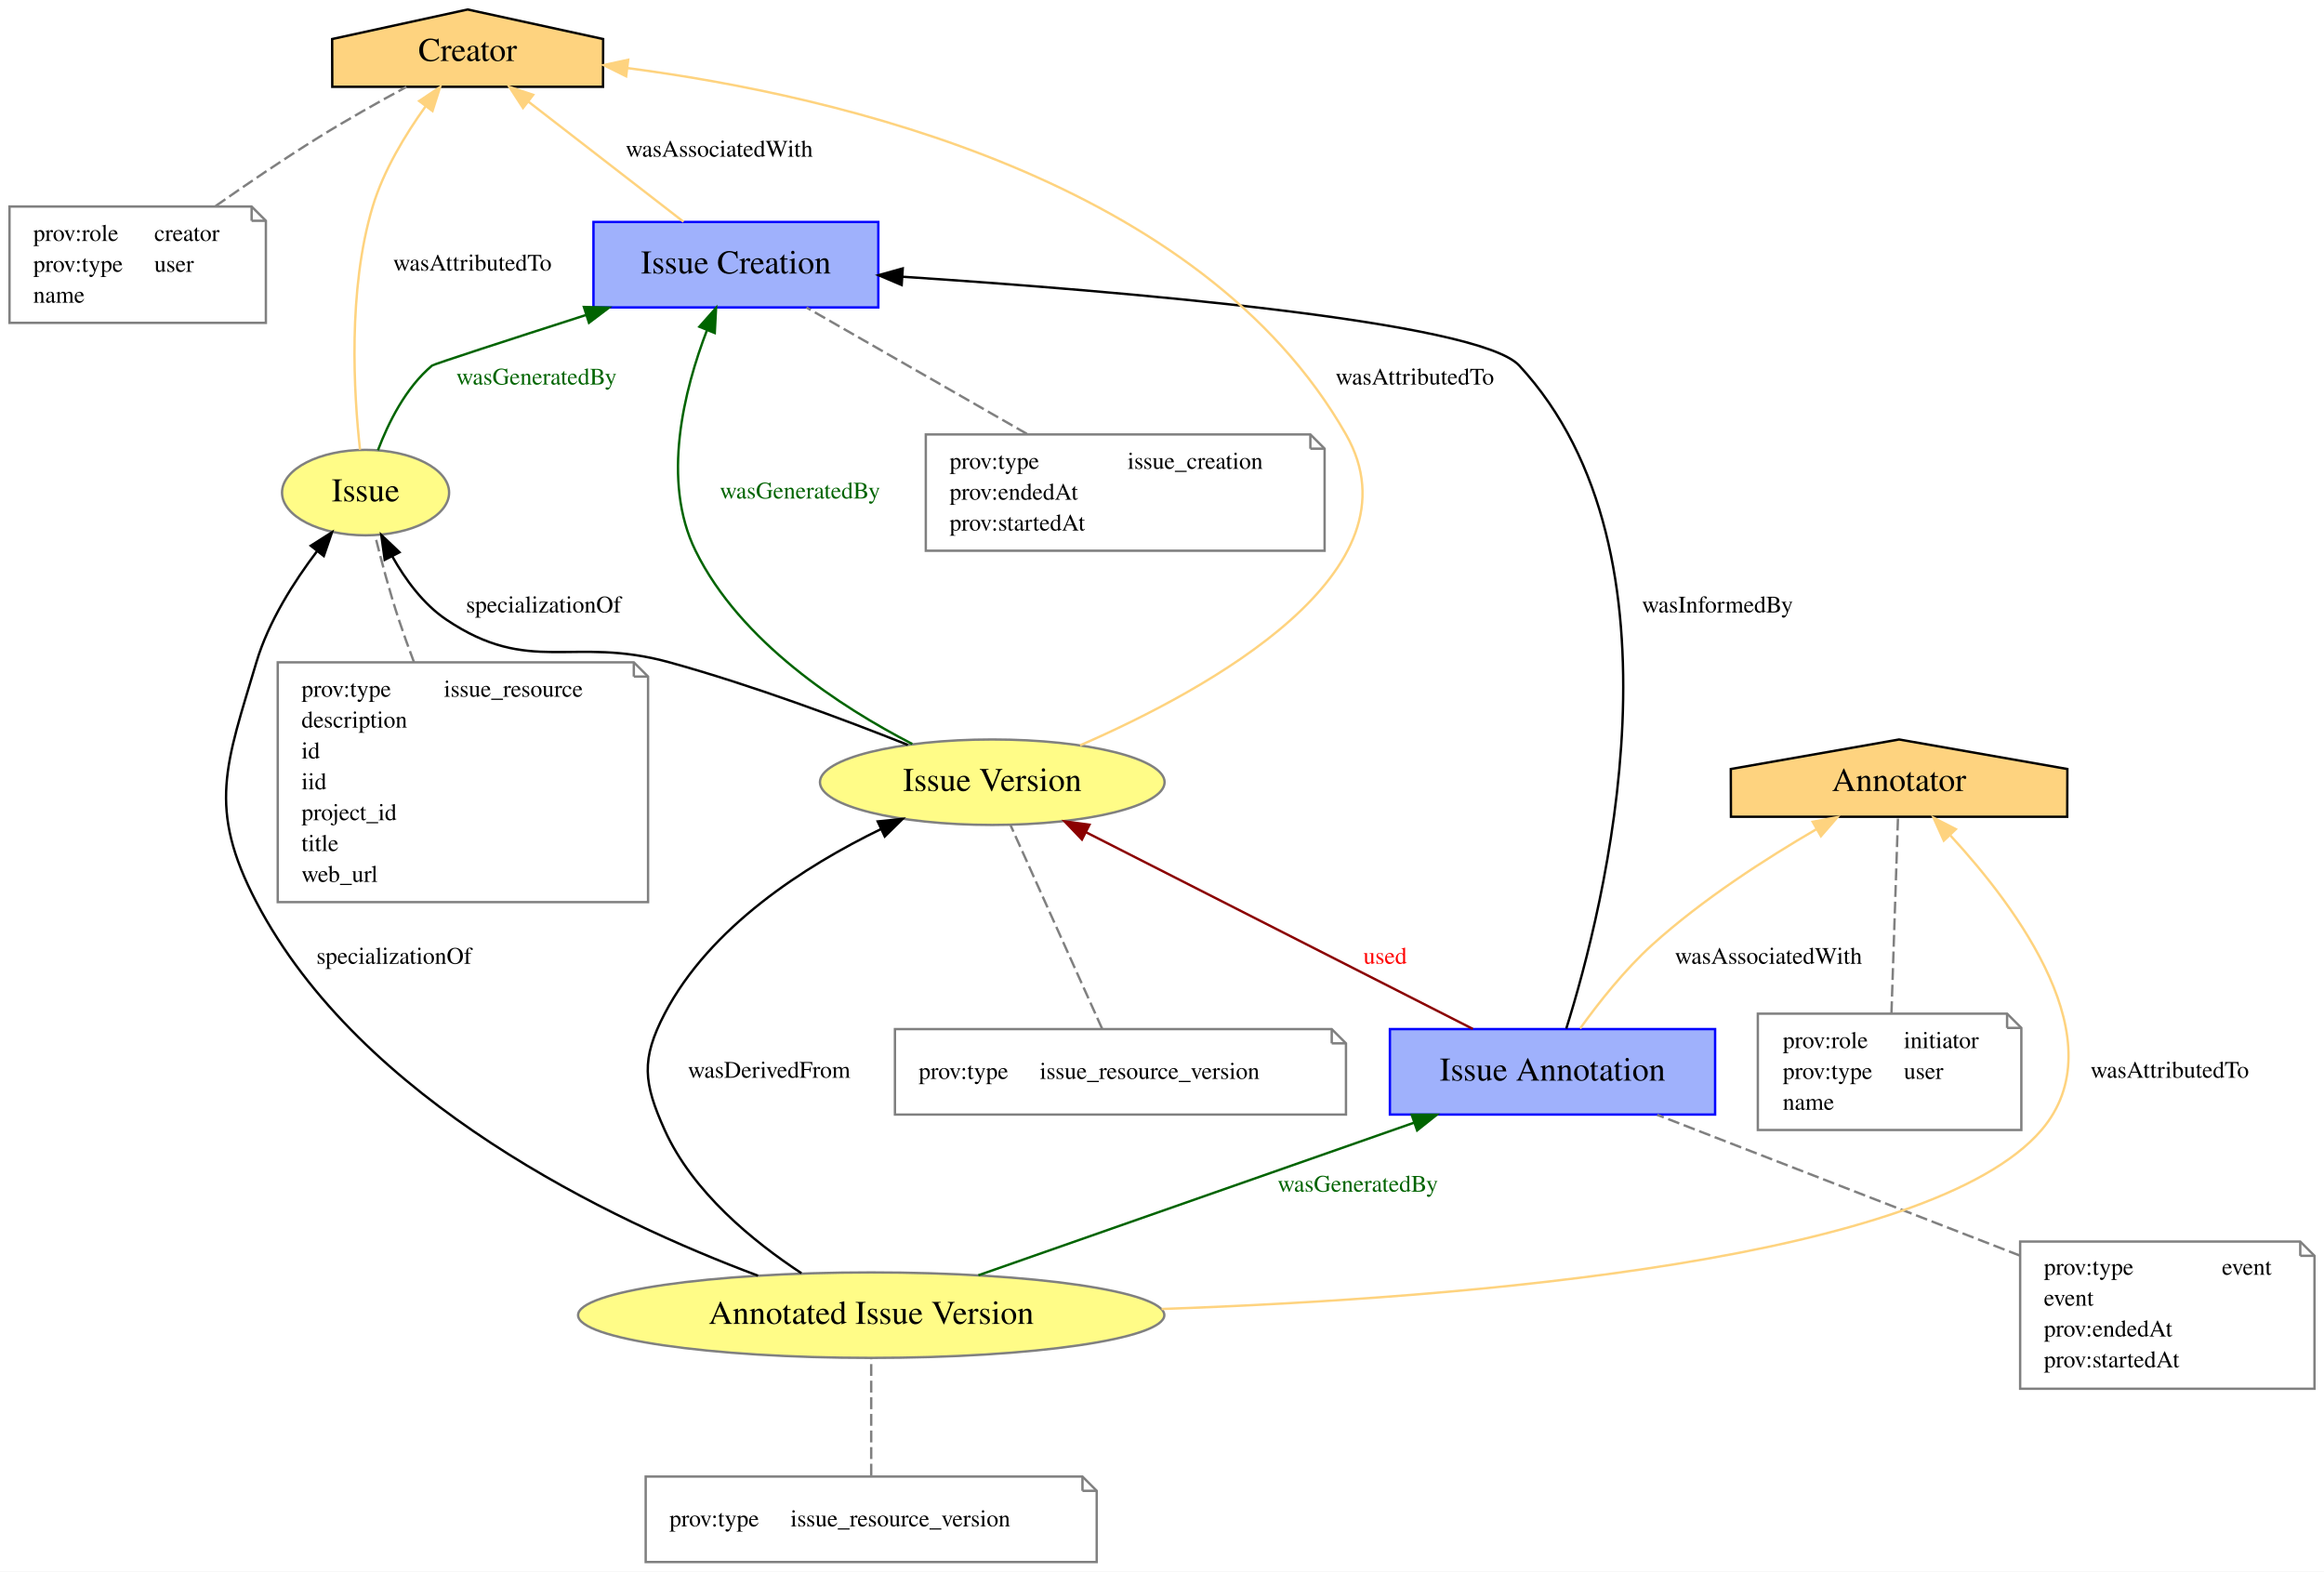
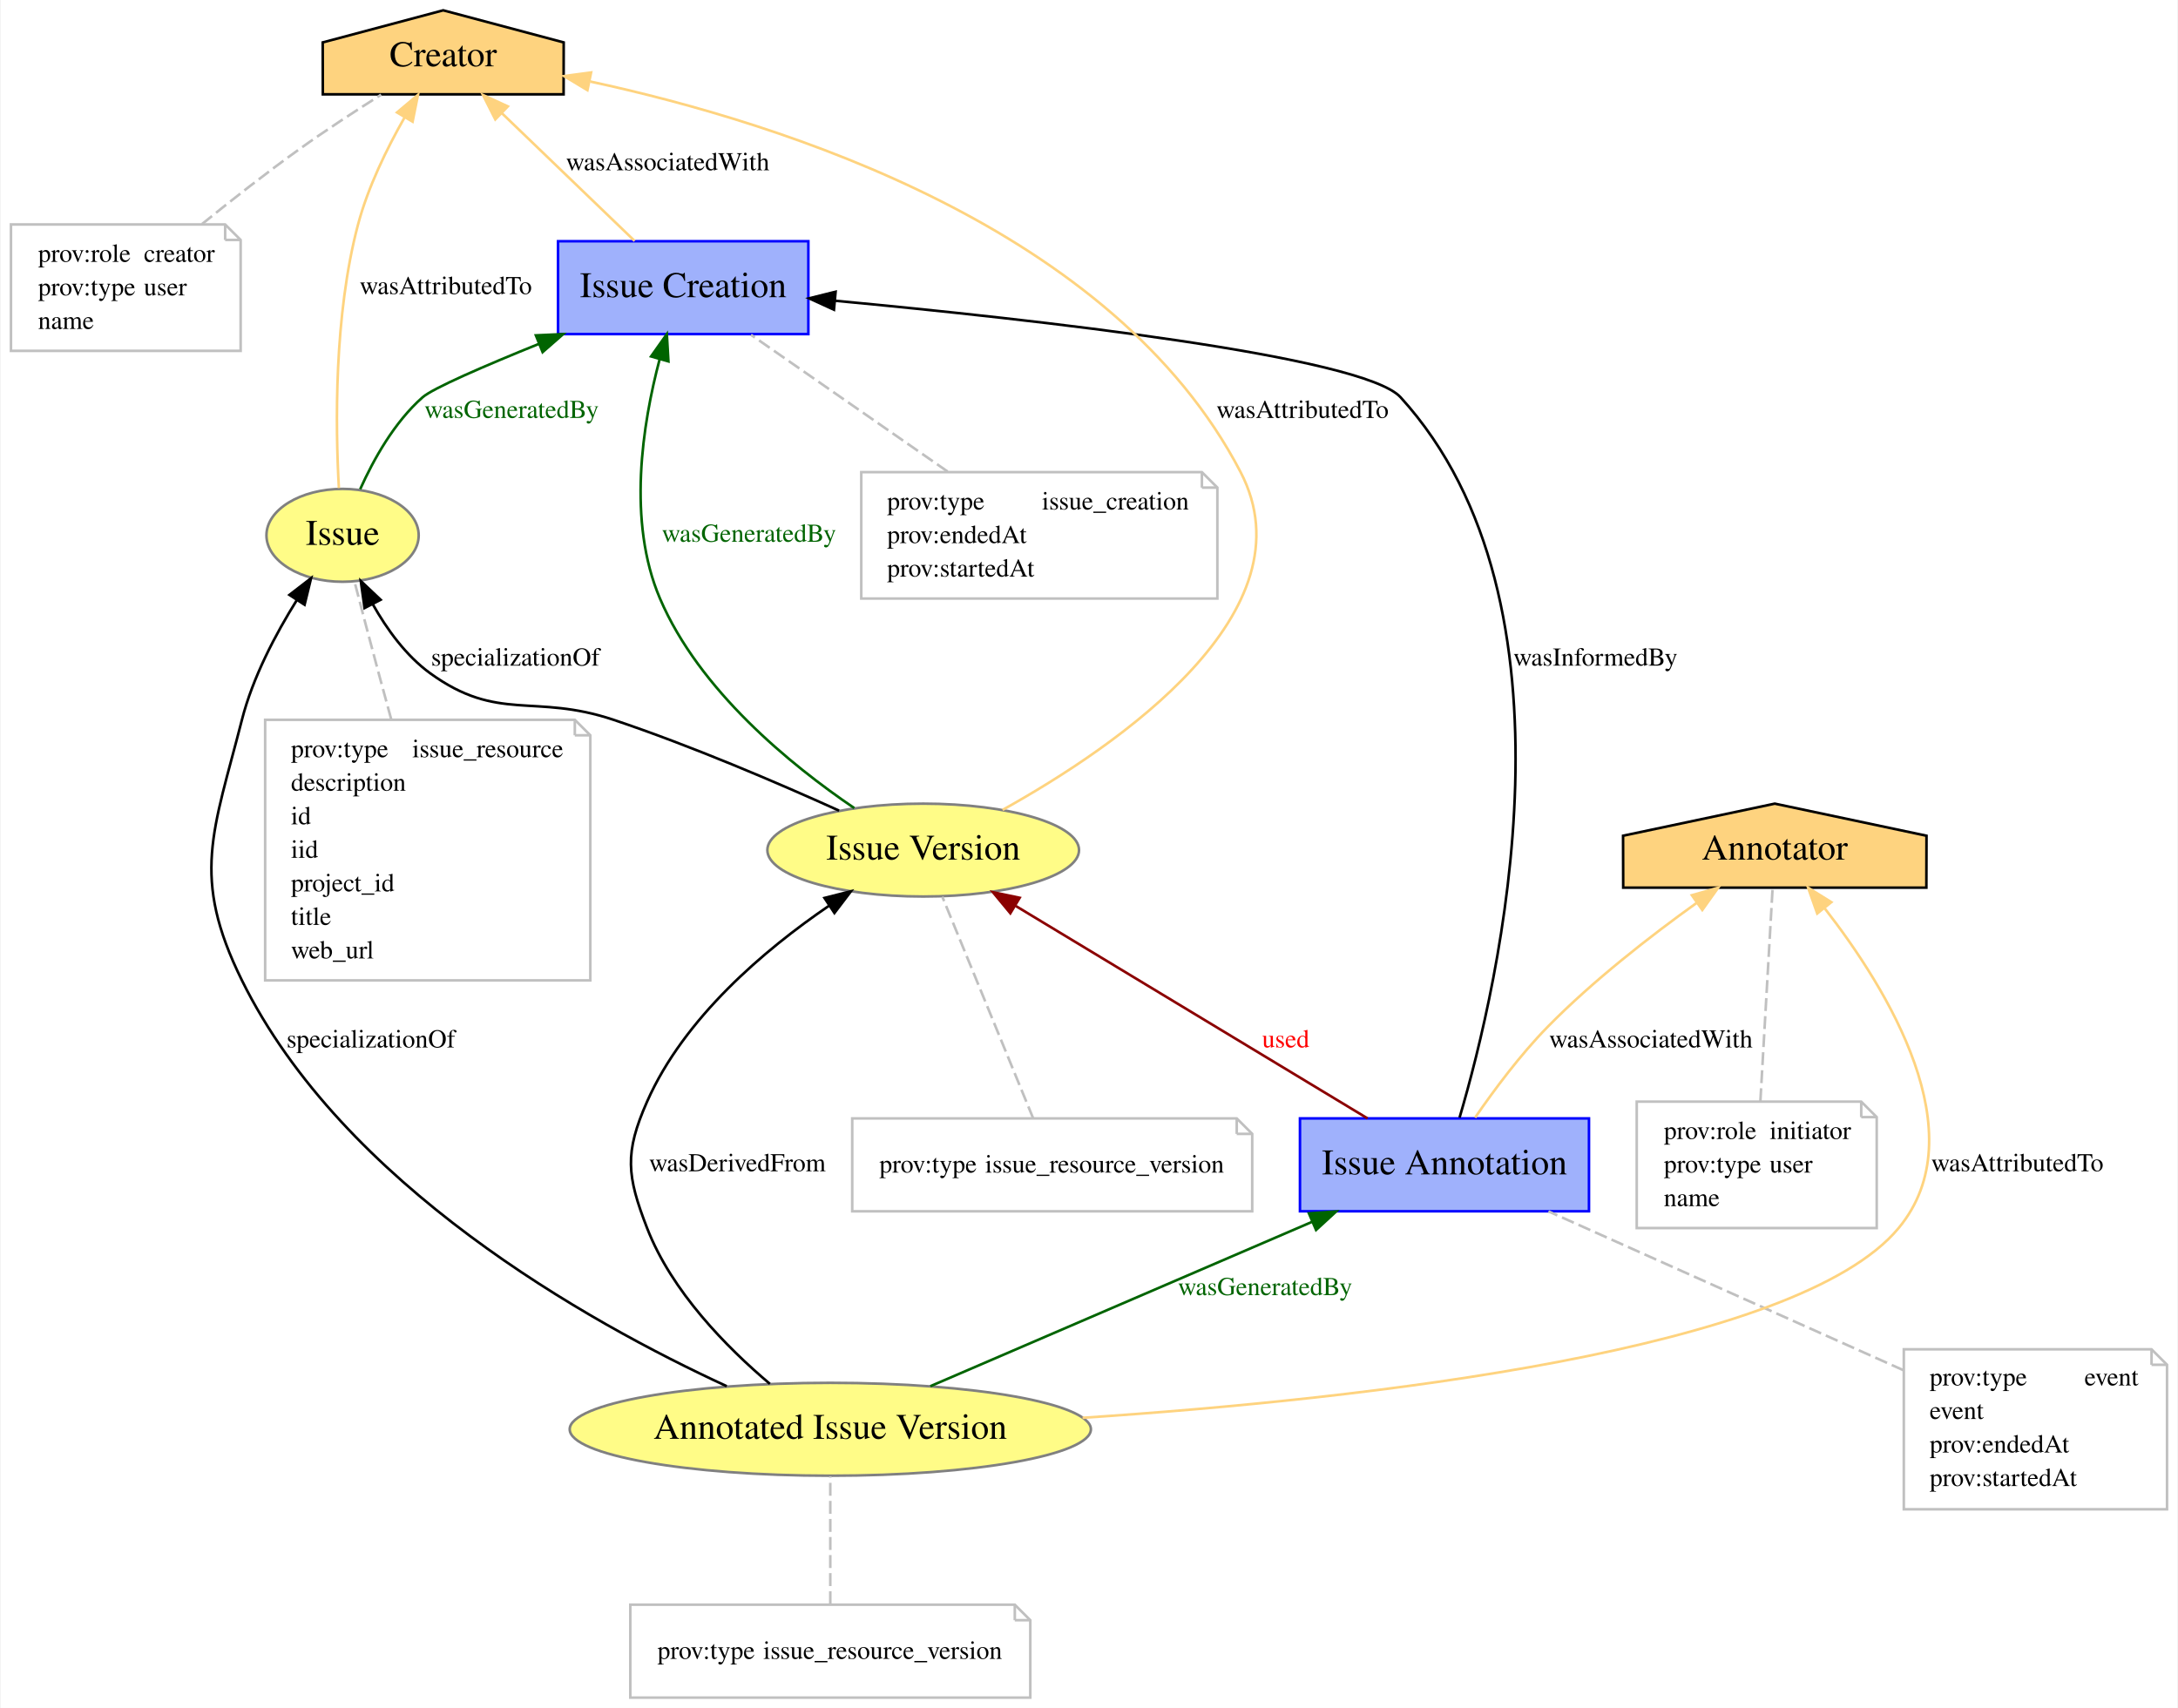
- <svg xmlns="http://www.w3.org/2000/svg" xmlns:xlink="http://www.w3.org/1999/xlink" width="979pt" height="662pt" viewBox="0.00 0.00 979.00 662.00">
+ <svg xmlns="http://www.w3.org/2000/svg" xmlns:xlink="http://www.w3.org/1999/xlink" width="844pt" height="662pt" viewBox="0.00 0.00 843.50 662.00">
  <g id="graph0" class="graph" transform="scale(1 1) rotate(0) translate(4 658)">
-     <polygon fill="white" stroke="transparent" points="-4,4 -4,-658 975,-658 975,4 -4,4" />
+     <polygon fill="#ffffff" stroke="transparent" points="-4,4 -4,-658 839.5,-658 839.5,4 -4,4" />
    <g id="node1" class="node">
      <g id="a_node1">
        <a xlink:href="gitlab2prov:Creator" xlink:title="Creator">
-           <polygon fill="#fed37f" stroke="black" points="250.08,-641.56 193,-654 135.92,-641.56 135.97,-621.44 250.03,-621.44 250.08,-641.56" />
-           <text text-anchor="middle" x="193" y="-632.3" font-family="Times,serif" font-size="14.00">Creator</text>
+           <polygon fill="#fed37f" stroke="#000000" points="214.191,-641.562 167.5,-654 120.808,-641.562 120.852,-621.438 214.148,-621.438 214.191,-641.562" />
+           <text text-anchor="middle" x="167.5" y="-632.3" font-family="Times,serif" font-size="14.00" fill="#000000">Creator</text>
        </a>
      </g>
    </g>
    <g id="node2" class="node">
-       <polygon fill="none" stroke="gray" points="102,-571 0,-571 0,-522 108,-522 108,-565 102,-571" />
-       <polyline fill="none" stroke="gray" points="102,-571 102,-565 " />
-       <polyline fill="none" stroke="gray" points="108,-565 102,-565 " />
+       <polygon fill="none" stroke="#c0c0c0" points="83,-571 0,-571 0,-522 89,-522 89,-565 83,-571" />
+       <polyline fill="none" stroke="#c0c0c0" points="83,-571 83,-565 " />
+       <polyline fill="none" stroke="#c0c0c0" points="89,-565 83,-565 " />
      <g id="a_node2_0">
        <a xlink:href="http://www.w3.org/ns/prov#role" xlink:title="&lt;TABLE&gt;">
-           <text text-anchor="start" x="10" y="-556.5" font-family="Times,serif" font-size="10.00">prov:role</text>
-         </a>
-       </g>
-       <text text-anchor="start" x="61" y="-556.5" font-family="Times,serif" font-size="10.00">creator</text>
+           <text text-anchor="start" x="10.5" y="-556.5" font-family="Times,serif" font-size="10.00" fill="#000000">prov:role</text>
+         </a>
+       </g>
+       <text text-anchor="start" x="51.5" y="-556.5" font-family="Times,serif" font-size="10.00" fill="#000000">creator</text>
      <g id="a_node2_1">
        <a xlink:href="http://www.w3.org/ns/prov#type" xlink:title="&lt;TABLE&gt;">
-           <text text-anchor="start" x="10" y="-543.5" font-family="Times,serif" font-size="10.00">prov:type</text>
-         </a>
-       </g>
-       <text text-anchor="start" x="61" y="-543.5" font-family="Times,serif" font-size="10.00">user</text>
+           <text text-anchor="start" x="10.5" y="-543.5" font-family="Times,serif" font-size="10.00" fill="#000000">prov:type</text>
+         </a>
+       </g>
+       <text text-anchor="start" x="51.5" y="-543.5" font-family="Times,serif" font-size="10.00" fill="#000000">user</text>
      <g id="a_node2_2">
        <a xlink:href="gitlab2prov:name" xlink:title="&lt;TABLE&gt;">
-           <text text-anchor="start" x="10" y="-530.5" font-family="Times,serif" font-size="10.00">name</text>
+           <text text-anchor="start" x="10.5" y="-530.5" font-family="Times,serif" font-size="10.00" fill="#000000">name</text>
        </a>
      </g>
    </g>
    <g id="edge1" class="edge">
-       <path fill="none" stroke="gray" stroke-dasharray="5,2" d="M86.83,-571.21C100.05,-580.49 115.56,-591.03 130,-600 142.01,-607.46 155.69,-615.15 167.23,-621.42" />
+       <path fill="none" stroke="#c0c0c0" stroke-dasharray="5,2" d="M74.011,-571.138C85.508,-580.45 98.924,-590.973 111.5,-600 121.734,-607.346 133.406,-614.963 143.435,-621.288" />
    </g>
    <g id="node3" class="node">
      <g id="a_node3">
        <a xlink:href="gitlab2prov:Annotator" xlink:title="Annotator">
-           <polygon fill="#fed37f" stroke="black" points="866.89,-334.06 796,-346.5 725.11,-334.06 725.17,-313.94 866.83,-313.94 866.89,-334.06" />
-           <text text-anchor="middle" x="796" y="-324.8" font-family="Times,serif" font-size="14.00">Annotator</text>
+           <polygon fill="#fed37f" stroke="#000000" points="742.293,-334.062 683.5,-346.5 624.707,-334.062 624.762,-313.938 742.238,-313.938 742.293,-334.062" />
+           <text text-anchor="middle" x="683.5" y="-324.8" font-family="Times,serif" font-size="14.00" fill="#000000">Annotator</text>
        </a>
      </g>
    </g>
    <g id="node4" class="node">
-       <polygon fill="none" stroke="gray" points="841.5,-231 736.5,-231 736.5,-182 847.5,-182 847.5,-225 841.5,-231" />
-       <polyline fill="none" stroke="gray" points="841.5,-231 841.5,-225 " />
-       <polyline fill="none" stroke="gray" points="847.5,-225 841.5,-225 " />
+       <polygon fill="none" stroke="#c0c0c0" points="717,-231 630,-231 630,-182 723,-182 723,-225 717,-231" />
+       <polyline fill="none" stroke="#c0c0c0" points="717,-231 717,-225 " />
+       <polyline fill="none" stroke="#c0c0c0" points="723,-225 717,-225 " />
      <g id="a_node4_3">
        <a xlink:href="http://www.w3.org/ns/prov#role" xlink:title="&lt;TABLE&gt;">
-           <text text-anchor="start" x="747" y="-216.5" font-family="Times,serif" font-size="10.00">prov:role</text>
-         </a>
-       </g>
-       <text text-anchor="start" x="798" y="-216.5" font-family="Times,serif" font-size="10.00">initiator</text>
+           <text text-anchor="start" x="640.5" y="-216.5" font-family="Times,serif" font-size="10.00" fill="#000000">prov:role</text>
+         </a>
+       </g>
+       <text text-anchor="start" x="681.5" y="-216.5" font-family="Times,serif" font-size="10.00" fill="#000000">initiator</text>
      <g id="a_node4_4">
        <a xlink:href="http://www.w3.org/ns/prov#type" xlink:title="&lt;TABLE&gt;">
-           <text text-anchor="start" x="747" y="-203.5" font-family="Times,serif" font-size="10.00">prov:type</text>
-         </a>
-       </g>
-       <text text-anchor="start" x="798" y="-203.5" font-family="Times,serif" font-size="10.00">user</text>
+           <text text-anchor="start" x="640.5" y="-203.5" font-family="Times,serif" font-size="10.00" fill="#000000">prov:type</text>
+         </a>
+       </g>
+       <text text-anchor="start" x="681.5" y="-203.5" font-family="Times,serif" font-size="10.00" fill="#000000">user</text>
      <g id="a_node4_5">
        <a xlink:href="gitlab2prov:name" xlink:title="&lt;TABLE&gt;">
-           <text text-anchor="start" x="747" y="-190.5" font-family="Times,serif" font-size="10.00">name</text>
+           <text text-anchor="start" x="640.5" y="-190.5" font-family="Times,serif" font-size="10.00" fill="#000000">name</text>
        </a>
      </g>
    </g>
    <g id="edge2" class="edge">
-       <path fill="none" stroke="gray" stroke-dasharray="5,2" d="M792.79,-231.21C793.61,-255.93 794.88,-293.83 795.55,-313.92" />
+       <path fill="none" stroke="#c0c0c0" stroke-dasharray="5,2" d="M677.917,-231.189C679.339,-255.976 681.483,-293.339 682.657,-313.807" />
    </g>
    <g id="node5" class="node">
      <g id="a_node5">
        <a xlink:href="gitlab2prov:Issue Creation" xlink:title="Issue Creation">
-           <polygon fill="#9fb1fc" stroke="#0000ff" points="366,-564.5 246,-564.5 246,-528.5 366,-528.5 366,-564.5" />
-           <text text-anchor="middle" x="306" y="-542.8" font-family="Times,serif" font-size="14.00">Issue Creation</text>
+           <polygon fill="#9fb1fc" stroke="#0000ff" points="309,-564.5 212,-564.5 212,-528.5 309,-528.5 309,-564.5" />
+           <text text-anchor="middle" x="260.5" y="-542.8" font-family="Times,serif" font-size="14.00" fill="#000000">Issue Creation</text>
        </a>
      </g>
    </g>
    <g id="edge19" class="edge">
-       <path fill="none" stroke="#fed37f" d="M283.94,-564.58C265.17,-579.11 238.2,-600 218.5,-615.25" />
-       <polygon fill="#fed37f" stroke="#fed37f" points="216.32,-612.52 210.55,-621.41 220.6,-618.05 216.32,-612.52" />
-       <text text-anchor="middle" x="299" y="-592" font-family="Times,serif" font-size="10.00">wasAssociatedWith</text>
+       <path fill="none" stroke="#fed37f" d="M241.68,-564.612C226.81,-578.922 206.004,-598.945 190.209,-614.146" />
+       <polygon fill="#fed37f" stroke="#fed37f" points="187.684,-611.718 182.906,-621.174 192.538,-616.761 187.684,-611.718" />
+       <text text-anchor="middle" x="254.5" y="-592" font-family="Times,serif" font-size="10.00" fill="#000000">wasAssociatedWith</text>
    </g>
    <g id="node6" class="node">
-       <polygon fill="none" stroke="gray" points="548,-475 386,-475 386,-426 554,-426 554,-469 548,-475" />
-       <polyline fill="none" stroke="gray" points="548,-475 548,-469 " />
-       <polyline fill="none" stroke="gray" points="554,-469 548,-469 " />
+       <polygon fill="none" stroke="#c0c0c0" points="461.5,-475 329.5,-475 329.5,-426 467.5,-426 467.5,-469 461.5,-475" />
+       <polyline fill="none" stroke="#c0c0c0" points="461.5,-475 461.5,-469 " />
+       <polyline fill="none" stroke="#c0c0c0" points="467.5,-469 461.5,-469 " />
      <g id="a_node6_6">
        <a xlink:href="http://www.w3.org/ns/prov#type" xlink:title="&lt;TABLE&gt;">
-           <text text-anchor="start" x="396" y="-460.5" font-family="Times,serif" font-size="10.00">prov:type</text>
-         </a>
-       </g>
-       <text text-anchor="start" x="471" y="-460.5" font-family="Times,serif" font-size="10.00">issue_creation</text>
+           <text text-anchor="start" x="339.5" y="-460.5" font-family="Times,serif" font-size="10.00" fill="#000000">prov:type</text>
+         </a>
+       </g>
+       <text text-anchor="start" x="399.5" y="-460.5" font-family="Times,serif" font-size="10.00" fill="#000000">issue_creation</text>
      <g id="a_node6_7">
        <a xlink:href="http://www.w3.org/ns/prov#endedAt" xlink:title="&lt;TABLE&gt;">
-           <text text-anchor="start" x="396" y="-447.5" font-family="Times,serif" font-size="10.00">prov:endedAt</text>
+           <text text-anchor="start" x="339.5" y="-447.5" font-family="Times,serif" font-size="10.00" fill="#000000">prov:endedAt</text>
        </a>
      </g>
      <g id="a_node6_8">
        <a xlink:href="http://www.w3.org/ns/prov#startedAt" xlink:title="&lt;TABLE&gt;">
-           <text text-anchor="start" x="396" y="-434.5" font-family="Times,serif" font-size="10.00">prov:startedAt</text>
+           <text text-anchor="start" x="339.5" y="-434.5" font-family="Times,serif" font-size="10.00" fill="#000000">prov:startedAt</text>
        </a>
      </g>
    </g>
    <g id="edge3" class="edge">
-       <path fill="none" stroke="gray" stroke-dasharray="5,2" d="M428.62,-475.22C399.67,-491.81 361.7,-513.57 335.73,-528.46" />
+       <path fill="none" stroke="#c0c0c0" stroke-dasharray="5,2" d="M362.962,-475.222C339.163,-491.778 308.358,-513.208 286.764,-528.23" />
    </g>
    <g id="node7" class="node">
      <g id="a_node7">
        <a xlink:href="gitlab2prov:Issue Annotation" xlink:title="Issue Annotation">
-           <polygon fill="#9fb1fc" stroke="#0000ff" points="718.5,-224.5 581.5,-224.5 581.5,-188.5 718.5,-188.5 718.5,-224.5" />
-           <text text-anchor="middle" x="650" y="-202.8" font-family="Times,serif" font-size="14.00">Issue Annotation</text>
+           <polygon fill="#9fb1fc" stroke="#0000ff" points="611.5,-224.5 499.5,-224.5 499.5,-188.5 611.5,-188.5 611.5,-224.5" />
+           <text text-anchor="middle" x="555.5" y="-202.8" font-family="Times,serif" font-size="14.00" fill="#000000">Issue Annotation</text>
        </a>
      </g>
    </g>
    <g id="edge20" class="edge">
-       <path fill="none" stroke="#fed37f" d="M661.63,-224.75C669.44,-235.61 680.41,-249.5 692,-260 713.08,-279.09 740.1,-296.46 761.32,-308.79" />
-       <polygon fill="#fed37f" stroke="#fed37f" points="759.6,-311.84 770.02,-313.76 763.08,-305.76 759.6,-311.84" />
-       <text text-anchor="middle" x="741" y="-252" font-family="Times,serif" font-size="10.00">wasAssociatedWith</text>
+       <path fill="none" stroke="#fed37f" d="M567.359,-224.801C574.793,-235.608 584.943,-249.236 595.5,-260 613.092,-277.937 635.46,-295.29 653.243,-308.043" />
+       <polygon fill="#fed37f" stroke="#fed37f" points="651.375,-311.008 661.563,-313.916 655.412,-305.289 651.375,-311.008" />
+       <text text-anchor="middle" x="635.5" y="-252" font-family="Times,serif" font-size="10.00" fill="#000000">wasAssociatedWith</text>
    </g>
    <g id="edge8" class="edge">
-       <path fill="none" stroke="black" d="M655.81,-224.72C671.65,-275.22 709.66,-424.37 636,-504 618.66,-522.74 467.76,-535.4 376.13,-541.43" />
-       <polygon fill="black" stroke="black" points="375.84,-537.94 366.08,-542.08 376.29,-544.93 375.84,-537.94" />
-       <text text-anchor="middle" x="719.5" y="-400" font-family="Times,serif" font-size="10.00">wasInformedBy</text>
+       <path fill="none" stroke="#000000" d="M561.348,-224.813C576.545,-276.341 611.253,-424.015 538.5,-504 523.958,-519.987 396.559,-534.189 319.363,-541.428" />
+       <polygon fill="#000000" stroke="#000000" points="318.918,-537.954 309.283,-542.361 319.563,-544.925 318.918,-537.954" />
+       <text text-anchor="middle" x="614" y="-400" font-family="Times,serif" font-size="10.00" fill="#000000">wasInformedBy</text>
    </g>
    <g id="node11" class="node">
      <g id="a_node11">
        <a xlink:href="gitlab2prov:Issue Version" xlink:title="Issue Version">
-           <ellipse fill="#fffc87" stroke="#808080" cx="414" cy="-328.5" rx="72.59" ry="18" />
-           <text text-anchor="middle" x="414" y="-324.8" font-family="Times,serif" font-size="14.00">Issue Version</text>
+           <ellipse fill="#fffc87" stroke="#808080" cx="353.5" cy="-328.5" rx="60.389" ry="18" />
+           <text text-anchor="middle" x="353.5" y="-324.8" font-family="Times,serif" font-size="14.00" fill="#000000">Issue Version</text>
        </a>
      </g>
    </g>
    <g id="edge12" class="edge">
-       <path fill="none" stroke="#8b0000" d="M616.44,-224.57C573.46,-246.42 499.1,-284.23 453.45,-307.44" />
-       <polygon fill="#8b0000" stroke="#8b0000" points="451.78,-304.36 444.45,-312.02 454.95,-310.6 451.78,-304.36" />
-       <text text-anchor="middle" x="579.5" y="-252" font-family="Times,serif" font-size="10.00" fill="red">used</text>
+       <path fill="none" stroke="#8b0000" d="M525.694,-224.501C489.423,-246.408 428.227,-283.368 389.399,-306.818" />
+       <polygon fill="#8b0000" stroke="#8b0000" points="387.267,-304.017 380.517,-312.183 390.886,-310.009 387.267,-304.017" />
+       <text text-anchor="middle" x="494" y="-252" font-family="Times,serif" font-size="10.00" fill="#ff0000">used</text>
    </g>
    <g id="node8" class="node">
-       <polygon fill="none" stroke="gray" points="965,-135 847,-135 847,-73 971,-73 971,-129 965,-135" />
-       <polyline fill="none" stroke="gray" points="965,-135 965,-129 " />
-       <polyline fill="none" stroke="gray" points="971,-129 965,-129 " />
+       <polygon fill="none" stroke="#c0c0c0" points="829.5,-135 733.5,-135 733.5,-73 835.5,-73 835.5,-129 829.5,-135" />
+       <polyline fill="none" stroke="#c0c0c0" points="829.5,-135 829.5,-129 " />
+       <polyline fill="none" stroke="#c0c0c0" points="835.5,-129 829.5,-129 " />
      <g id="a_node8_9">
        <a xlink:href="http://www.w3.org/ns/prov#type" xlink:title="&lt;TABLE&gt;">
-           <text text-anchor="start" x="857" y="-121" font-family="Times,serif" font-size="10.00">prov:type</text>
-         </a>
-       </g>
-       <text text-anchor="start" x="932" y="-121" font-family="Times,serif" font-size="10.00">event</text>
+           <text text-anchor="start" x="743.5" y="-121" font-family="Times,serif" font-size="10.00" fill="#000000">prov:type</text>
+         </a>
+       </g>
+       <text text-anchor="start" x="803.5" y="-121" font-family="Times,serif" font-size="10.00" fill="#000000">event</text>
      <g id="a_node8_10">
        <a xlink:href="gitlab2prov:event" xlink:title="&lt;TABLE&gt;">
-           <text text-anchor="start" x="857" y="-108" font-family="Times,serif" font-size="10.00">event</text>
+           <text text-anchor="start" x="743.5" y="-108" font-family="Times,serif" font-size="10.00" fill="#000000">event</text>
        </a>
      </g>
      <g id="a_node8_11">
        <a xlink:href="http://www.w3.org/ns/prov#endedAt" xlink:title="&lt;TABLE&gt;">
-           <text text-anchor="start" x="857" y="-95" font-family="Times,serif" font-size="10.00">prov:endedAt</text>
+           <text text-anchor="start" x="743.5" y="-95" font-family="Times,serif" font-size="10.00" fill="#000000">prov:endedAt</text>
        </a>
      </g>
      <g id="a_node8_12">
        <a xlink:href="http://www.w3.org/ns/prov#startedAt" xlink:title="&lt;TABLE&gt;">
-           <text text-anchor="start" x="857" y="-82" font-family="Times,serif" font-size="10.00">prov:startedAt</text>
+           <text text-anchor="start" x="743.5" y="-82" font-family="Times,serif" font-size="10.00" fill="#000000">prov:startedAt</text>
        </a>
      </g>
    </g>
    <g id="edge4" class="edge">
-       <path fill="none" stroke="gray" stroke-dasharray="5,2" d="M846.96,-129.07C799.82,-147.36 736.13,-172.08 694.1,-188.39" />
+       <path fill="none" stroke="#c0c0c0" stroke-dasharray="5,2" d="M733.393,-126.875C691.87,-145.461 634.105,-171.317 595.8,-188.462" />
    </g>
    <g id="node9" class="node">
      <g id="a_node9">
        <a xlink:href="gitlab2prov:Issue" xlink:title="Issue">
-           <ellipse fill="#fffc87" stroke="#808080" cx="150" cy="-450.5" rx="35.19" ry="18" />
-           <text text-anchor="middle" x="150" y="-446.8" font-family="Times,serif" font-size="14.00">Issue</text>
+           <ellipse fill="#fffc87" stroke="#808080" cx="128.5" cy="-450.5" rx="29.497" ry="18" />
+           <text text-anchor="middle" x="128.5" y="-446.8" font-family="Times,serif" font-size="14.00" fill="#000000">Issue</text>
        </a>
      </g>
    </g>
    <g id="edge18" class="edge">
-       <path fill="none" stroke="#fed37f" d="M147.66,-468.57C145.04,-492.16 142.43,-535.82 153,-571 157.57,-586.2 166.77,-601.34 175.19,-613.08" />
-       <polygon fill="#fed37f" stroke="#fed37f" points="172.59,-615.45 181.4,-621.34 178.19,-611.24 172.59,-615.45" />
-       <text text-anchor="middle" x="195" y="-544" font-family="Times,serif" font-size="10.00">wasAttributedTo</text>
+       <path fill="none" stroke="#fed37f" d="M127.071,-468.828C125.731,-492.767 125.139,-535.777 134.5,-571 138.347,-585.477 145.691,-600.461 152.476,-612.39" />
+       <polygon fill="#fed37f" stroke="#fed37f" points="149.609,-614.417 157.72,-621.233 155.63,-610.846 149.609,-614.417" />
+       <text text-anchor="middle" x="168.5" y="-544" font-family="Times,serif" font-size="10.00" fill="#000000">wasAttributedTo</text>
    </g>
    <g id="edge9" class="edge">
-       <path fill="none" stroke="darkgreen" d="M155.21,-468.35C159.58,-479.88 166.91,-494.71 178,-504 178.72,-504.6 210.83,-515.01 242.71,-525.26" />
-       <polygon fill="darkgreen" stroke="darkgreen" points="241.97,-528.69 252.56,-528.42 244.11,-522.03 241.97,-528.69" />
-       <text text-anchor="middle" x="222" y="-496" font-family="Times,serif" font-size="10.00" fill="darkgreen">wasGeneratedBy</text>
+       <path fill="none" stroke="#006400" d="M135.326,-468.386C140.479,-479.856 148.543,-494.352 159.5,-504 163.511,-507.532 183.461,-516.152 204.584,-524.713" />
+       <polygon fill="#006400" stroke="#006400" points="203.407,-528.012 213.991,-528.493 206.018,-521.516 203.407,-528.012" />
+       <text text-anchor="middle" x="194" y="-496" font-family="Times,serif" font-size="10.00" fill="#006400">wasGeneratedBy</text>
    </g>
    <g id="node10" class="node">
-       <polygon fill="none" stroke="gray" points="263,-379 113,-379 113,-278 269,-278 269,-373 263,-379" />
-       <polyline fill="none" stroke="gray" points="263,-379 263,-373 " />
-       <polyline fill="none" stroke="gray" points="269,-373 263,-373 " />
+       <polygon fill="none" stroke="#c0c0c0" points="218.5,-379 98.5,-379 98.5,-278 224.5,-278 224.5,-373 218.5,-379" />
+       <polyline fill="none" stroke="#c0c0c0" points="218.5,-379 218.5,-373 " />
+       <polyline fill="none" stroke="#c0c0c0" points="224.5,-373 218.5,-373 " />
      <g id="a_node10_13">
        <a xlink:href="http://www.w3.org/ns/prov#type" xlink:title="&lt;TABLE&gt;">
-           <text text-anchor="start" x="123" y="-364.5" font-family="Times,serif" font-size="10.00">prov:type</text>
-         </a>
-       </g>
-       <text text-anchor="start" x="183" y="-364.5" font-family="Times,serif" font-size="10.00">issue_resource</text>
+           <text text-anchor="start" x="108.5" y="-364.5" font-family="Times,serif" font-size="10.00" fill="#000000">prov:type</text>
+         </a>
+       </g>
+       <text text-anchor="start" x="155.5" y="-364.5" font-family="Times,serif" font-size="10.00" fill="#000000">issue_resource</text>
      <g id="a_node10_14">
        <a xlink:href="gitlab2prov:description" xlink:title="&lt;TABLE&gt;">
-           <text text-anchor="start" x="123" y="-351.5" font-family="Times,serif" font-size="10.00">description</text>
+           <text text-anchor="start" x="108.5" y="-351.5" font-family="Times,serif" font-size="10.00" fill="#000000">description</text>
        </a>
      </g>
      <g id="a_node10_15">
        <a xlink:href="gitlab2prov:id" xlink:title="&lt;TABLE&gt;">
-           <text text-anchor="start" x="123" y="-338.5" font-family="Times,serif" font-size="10.00">id</text>
+           <text text-anchor="start" x="108.5" y="-338.5" font-family="Times,serif" font-size="10.00" fill="#000000">id</text>
        </a>
      </g>
      <g id="a_node10_16">
        <a xlink:href="gitlab2prov:iid" xlink:title="&lt;TABLE&gt;">
-           <text text-anchor="start" x="123" y="-325.5" font-family="Times,serif" font-size="10.00">iid</text>
+           <text text-anchor="start" x="108.5" y="-325.5" font-family="Times,serif" font-size="10.00" fill="#000000">iid</text>
        </a>
      </g>
      <g id="a_node10_17">
        <a xlink:href="gitlab2prov:project_id" xlink:title="&lt;TABLE&gt;">
-           <text text-anchor="start" x="123" y="-312.5" font-family="Times,serif" font-size="10.00">project_id</text>
+           <text text-anchor="start" x="108.5" y="-312.5" font-family="Times,serif" font-size="10.00" fill="#000000">project_id</text>
        </a>
      </g>
      <g id="a_node10_18">
        <a xlink:href="gitlab2prov:title" xlink:title="&lt;TABLE&gt;">
-           <text text-anchor="start" x="123" y="-299.5" font-family="Times,serif" font-size="10.00">title</text>
+           <text text-anchor="start" x="108.5" y="-299.5" font-family="Times,serif" font-size="10.00" fill="#000000">title</text>
        </a>
      </g>
      <g id="a_node10_19">
        <a xlink:href="gitlab2prov:web_url" xlink:title="&lt;TABLE&gt;">
-           <text text-anchor="start" x="123" y="-286.5" font-family="Times,serif" font-size="10.00">web_url</text>
+           <text text-anchor="start" x="108.5" y="-286.5" font-family="Times,serif" font-size="10.00" fill="#000000">web_url</text>
        </a>
      </g>
    </g>
    <g id="edge5" class="edge">
-       <path fill="none" stroke="gray" stroke-dasharray="5,2" d="M170.41,-379.01C168.14,-385.03 165.95,-391.13 164,-397 160.14,-408.64 156.59,-421.99 154.03,-432.32" />
+       <path fill="none" stroke="#c0c0c0" stroke-dasharray="5,2" d="M147.306,-379.351C145.673,-385.297 144.042,-391.28 142.5,-397 139.302,-408.866 135.802,-422.241 133.101,-432.649" />
    </g>
    <g id="edge17" class="edge">
-       <path fill="none" stroke="#fed37f" d="M450.99,-344.03C505.05,-367.59 595.85,-417.36 563,-475 501.86,-582.29 349.22,-617.69 260.27,-629.33" />
-       <polygon fill="#fed37f" stroke="#fed37f" points="259.77,-625.87 250.27,-630.58 260.63,-632.81 259.77,-625.87" />
-       <text text-anchor="middle" x="592" y="-496" font-family="Times,serif" font-size="10.00">wasAttributedTo</text>
+       <path fill="none" stroke="#fed37f" d="M384.269,-344.084C429.22,-369.101 504.602,-420.926 476.5,-475 427.346,-569.582 299.457,-610.238 224.513,-626.393" />
+       <polygon fill="#fed37f" stroke="#fed37f" points="223.383,-623.053 214.304,-628.513 224.806,-629.907 223.383,-623.053" />
+       <text text-anchor="middle" x="500.5" y="-496" font-family="Times,serif" font-size="10.00" fill="#000000">wasAttributedTo</text>
    </g>
    <g id="edge10" class="edge">
-       <path fill="none" stroke="darkgreen" d="M380.31,-344.6C350.15,-360.18 307.86,-387.61 289,-426 274.48,-455.55 284.19,-493.85 293.86,-519.02" />
-       <polygon fill="darkgreen" stroke="darkgreen" points="290.62,-520.37 297.65,-528.3 297.1,-517.72 290.62,-520.37" />
-       <text text-anchor="middle" x="333" y="-448" font-family="Times,serif" font-size="10.00" fill="darkgreen">wasGeneratedBy</text>
+       <path fill="none" stroke="#006400" d="M326.79,-344.779C302.002,-361.612 266.714,-390.41 251.5,-426 238.744,-455.839 244.69,-493.614 251.394,-518.84" />
+       <polygon fill="#006400" stroke="#006400" points="248.042,-519.849 254.161,-528.498 254.771,-517.921 248.042,-519.849" />
+       <text text-anchor="middle" x="286" y="-448" font-family="Times,serif" font-size="10.00" fill="#006400">wasGeneratedBy</text>
    </g>
    <g id="edge13" class="edge">
-       <path fill="none" stroke="black" d="M378.43,-344.22C351.28,-355.02 312.76,-369.41 278,-379 236.99,-390.31 219.28,-373.24 184,-397 174.31,-403.53 166.76,-413.84 161.26,-423.61" />
-       <polygon fill="black" stroke="black" points="158.06,-422.17 156.61,-432.66 164.29,-425.36 158.06,-422.17" />
-       <text text-anchor="middle" x="225" y="-400" font-family="Times,serif" font-size="10.00">specializationOf</text>
+       <path fill="none" stroke="#000000" d="M320.904,-343.787C297.053,-354.583 263.719,-368.875 233.5,-379 202.633,-389.343 188.872,-377.914 162.5,-397 153.109,-403.797 145.69,-414.058 140.21,-423.782" />
+       <polygon fill="#000000" stroke="#000000" points="137.026,-422.318 135.549,-432.81 143.246,-425.53 137.026,-422.318" />
+       <text text-anchor="middle" x="195.5" y="-400" font-family="Times,serif" font-size="10.00" fill="#000000">specializationOf</text>
    </g>
    <g id="node12" class="node">
-       <polygon fill="none" stroke="gray" points="557,-224.5 373,-224.5 373,-188.5 563,-188.5 563,-218.5 557,-224.5" />
-       <polyline fill="none" stroke="gray" points="557,-224.5 557,-218.5 " />
-       <polyline fill="none" stroke="gray" points="563,-218.5 557,-218.5 " />
+       <polygon fill="none" stroke="#c0c0c0" points="475,-224.5 326,-224.5 326,-188.5 481,-188.5 481,-218.5 475,-224.5" />
+       <polyline fill="none" stroke="#c0c0c0" points="475,-224.5 475,-218.5 " />
+       <polyline fill="none" stroke="#c0c0c0" points="481,-218.5 475,-218.5 " />
      <g id="a_node12_20">
        <a xlink:href="http://www.w3.org/ns/prov#type" xlink:title="&lt;TABLE&gt;">
-           <text text-anchor="start" x="383" y="-203.5" font-family="Times,serif" font-size="10.00">prov:type</text>
-         </a>
-       </g>
-       <text text-anchor="start" x="434" y="-203.5" font-family="Times,serif" font-size="10.00">issue_resource_version</text>
+           <text text-anchor="start" x="336.5" y="-203.5" font-family="Times,serif" font-size="10.00" fill="#000000">prov:type</text>
+         </a>
+       </g>
+       <text text-anchor="start" x="377.5" y="-203.5" font-family="Times,serif" font-size="10.00" fill="#000000">issue_resource_version</text>
    </g>
    <g id="edge6" class="edge">
-       <path fill="none" stroke="gray" stroke-dasharray="5,2" d="M460.26,-224.69C450,-247.51 431.98,-287.54 421.72,-310.34" />
+       <path fill="none" stroke="#c0c0c0" stroke-dasharray="5,2" d="M396.122,-224.501C386.669,-247.568 370.376,-287.323 360.908,-310.425" />
    </g>
    <g id="node13" class="node">
      <g id="a_node13">
        <a xlink:href="gitlab2prov:Annotated Issue Version" xlink:title="Annotated Issue Version">
-           <ellipse fill="#fffc87" stroke="#808080" cx="363" cy="-104" rx="123.48" ry="18" />
-           <text text-anchor="middle" x="363" y="-100.3" font-family="Times,serif" font-size="14.00">Annotated Issue Version</text>
+           <ellipse fill="#fffc87" stroke="#808080" cx="317.5" cy="-104" rx="100.983" ry="18" />
+           <text text-anchor="middle" x="317.5" y="-100.3" font-family="Times,serif" font-size="14.00" fill="#000000">Annotated Issue Version</text>
        </a>
      </g>
    </g>
    <g id="edge16" class="edge">
-       <path fill="none" stroke="#fed37f" d="M485.33,-106.59C615.54,-111.19 809.21,-127.33 856,-182 887.8,-219.16 845.8,-275.49 817.65,-306.02" />
-       <polygon fill="#fed37f" stroke="#fed37f" points="814.84,-303.89 810.5,-313.55 819.92,-308.71 814.84,-303.89" />
-       <text text-anchor="middle" x="910" y="-204" font-family="Times,serif" font-size="10.00">wasAttributedTo</text>
+       <path fill="none" stroke="#fed37f" d="M415.262,-108.451C524.76,-115.726 692.11,-134.495 731.5,-182 761.794,-218.535 727.088,-274.748 702.896,-305.848" />
+       <polygon fill="#fed37f" stroke="#fed37f" points="699.949,-303.929 696.414,-313.917 705.406,-308.313 699.949,-303.929" />
+       <text text-anchor="middle" x="777.5" y="-204" font-family="Times,serif" font-size="10.00" fill="#000000">wasAttributedTo</text>
    </g>
    <g id="edge11" class="edge">
-       <path fill="none" stroke="darkgreen" d="M408.16,-120.81C457.75,-138.18 537.53,-166.11 591.78,-185.11" />
-       <polygon fill="darkgreen" stroke="darkgreen" points="590.67,-188.43 601.27,-188.43 592.98,-181.83 590.67,-188.43" />
-       <text text-anchor="middle" x="568" y="-156" font-family="Times,serif" font-size="10.00" fill="darkgreen">wasGeneratedBy</text>
+       <path fill="none" stroke="#006400" d="M356.269,-120.697C396.519,-138.031 459.692,-165.238 504.088,-184.358" />
+       <polygon fill="#006400" stroke="#006400" points="502.972,-187.688 513.541,-188.429 505.741,-181.259 502.972,-187.688" />
+       <text text-anchor="middle" x="486" y="-156" font-family="Times,serif" font-size="10.00" fill="#006400">wasGeneratedBy</text>
    </g>
    <g id="edge14" class="edge">
-       <path fill="none" stroke="black" d="M315.32,-120.62C253.38,-143.81 147.98,-193.91 104,-278 83.2,-317.78 91.2,-335.97 104,-379 109.09,-396.12 119.81,-412.96 129.62,-425.89" />
-       <polygon fill="black" stroke="black" points="126.91,-428.12 135.86,-433.79 132.4,-423.77 126.91,-428.12" />
-       <text text-anchor="middle" x="162" y="-252" font-family="Times,serif" font-size="10.00">specializationOf</text>
+       <path fill="none" stroke="#000000" d="M277.363,-120.69C223.091,-145.739 128.602,-198.737 89.5,-278 69.64,-318.257 78.409,-335.503 89.5,-379 93.701,-395.476 102.561,-412.249 110.775,-425.406" />
+       <polygon fill="#000000" stroke="#000000" points="107.907,-427.414 116.294,-433.888 113.774,-423.597 107.907,-427.414" />
+       <text text-anchor="middle" x="139.5" y="-252" font-family="Times,serif" font-size="10.00" fill="#000000">specializationOf</text>
    </g>
    <g id="edge15" class="edge">
-       <path fill="none" stroke="black" d="M333.61,-121.67C313.24,-135.05 287.76,-155.88 276,-182 267.06,-201.86 265.94,-211.69 276,-231 295.06,-267.58 335.02,-293.15 367.06,-308.73" />
-       <polygon fill="black" stroke="black" points="365.74,-311.98 376.28,-313.06 368.71,-305.64 365.74,-311.98" />
-       <text text-anchor="middle" x="320" y="-204" font-family="Times,serif" font-size="10.00">wasDerivedFrom</text>
+       <path fill="none" stroke="#000000" d="M294.086,-121.605C277.292,-135.803 256.016,-157.408 246.5,-182 238.641,-202.31 237.701,-211.079 246.5,-231 260.851,-263.492 291.97,-289.826 316.968,-306.897" />
+       <polygon fill="#000000" stroke="#000000" points="315.244,-309.953 325.517,-312.544 319.102,-304.112 315.244,-309.953" />
+       <text text-anchor="middle" x="281.5" y="-204" font-family="Times,serif" font-size="10.00" fill="#000000">wasDerivedFrom</text>
    </g>
    <g id="node14" class="node">
-       <polygon fill="none" stroke="gray" points="452,-36 268,-36 268,0 458,0 458,-30 452,-36" />
-       <polyline fill="none" stroke="gray" points="452,-36 452,-30 " />
-       <polyline fill="none" stroke="gray" points="458,-30 452,-30 " />
+       <polygon fill="none" stroke="#c0c0c0" points="389,-36 240,-36 240,0 395,0 395,-30 389,-36" />
+       <polyline fill="none" stroke="#c0c0c0" points="389,-36 389,-30 " />
+       <polyline fill="none" stroke="#c0c0c0" points="395,-30 389,-30 " />
      <g id="a_node14_21">
        <a xlink:href="http://www.w3.org/ns/prov#type" xlink:title="&lt;TABLE&gt;">
-           <text text-anchor="start" x="278" y="-15" font-family="Times,serif" font-size="10.00">prov:type</text>
-         </a>
-       </g>
-       <text text-anchor="start" x="329" y="-15" font-family="Times,serif" font-size="10.00">issue_resource_version</text>
+           <text text-anchor="start" x="250.5" y="-15" font-family="Times,serif" font-size="10.00" fill="#000000">prov:type</text>
+         </a>
+       </g>
+       <text text-anchor="start" x="291.5" y="-15" font-family="Times,serif" font-size="10.00" fill="#000000">issue_resource_version</text>
    </g>
    <g id="edge7" class="edge">
-       <path fill="none" stroke="gray" stroke-dasharray="5,2" d="M363,-36.4C363,-50.92 363,-71.48 363,-85.9" />
+       <path fill="none" stroke="#c0c0c0" stroke-dasharray="5,2" d="M317.5,-36.238C317.5,-50.833 317.5,-71.2 317.5,-85.788" />
    </g>
  </g>
</svg>
